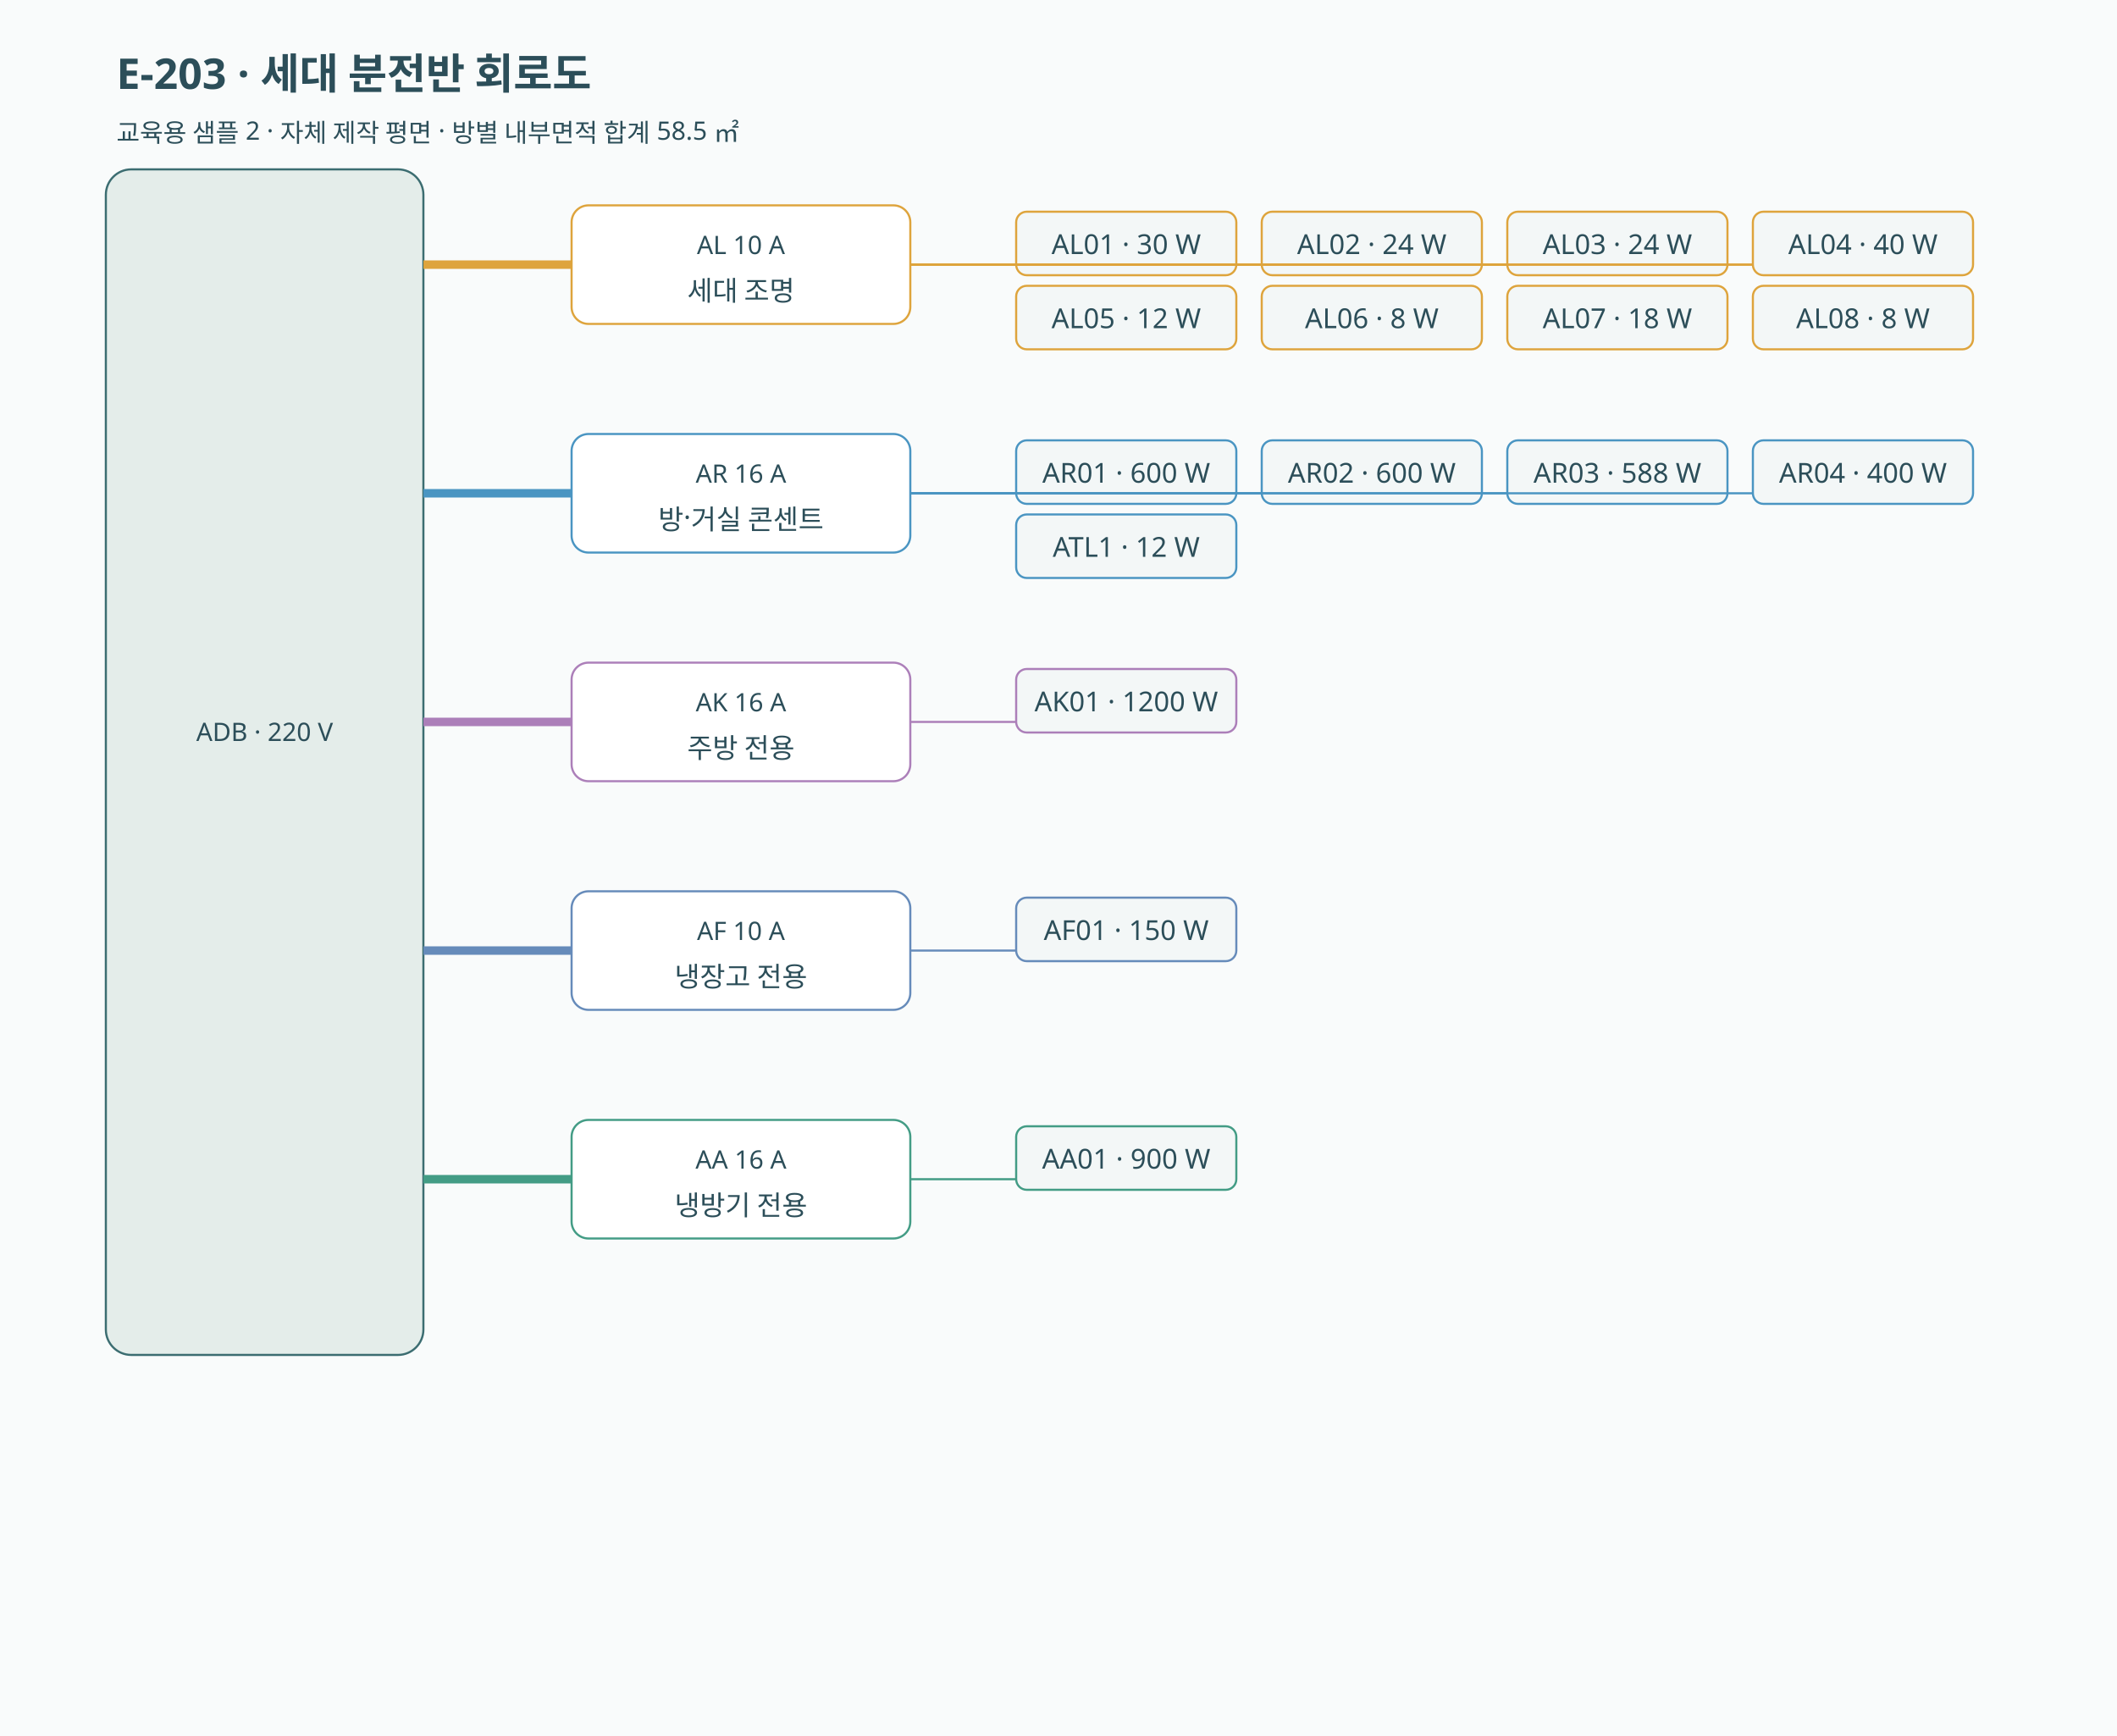
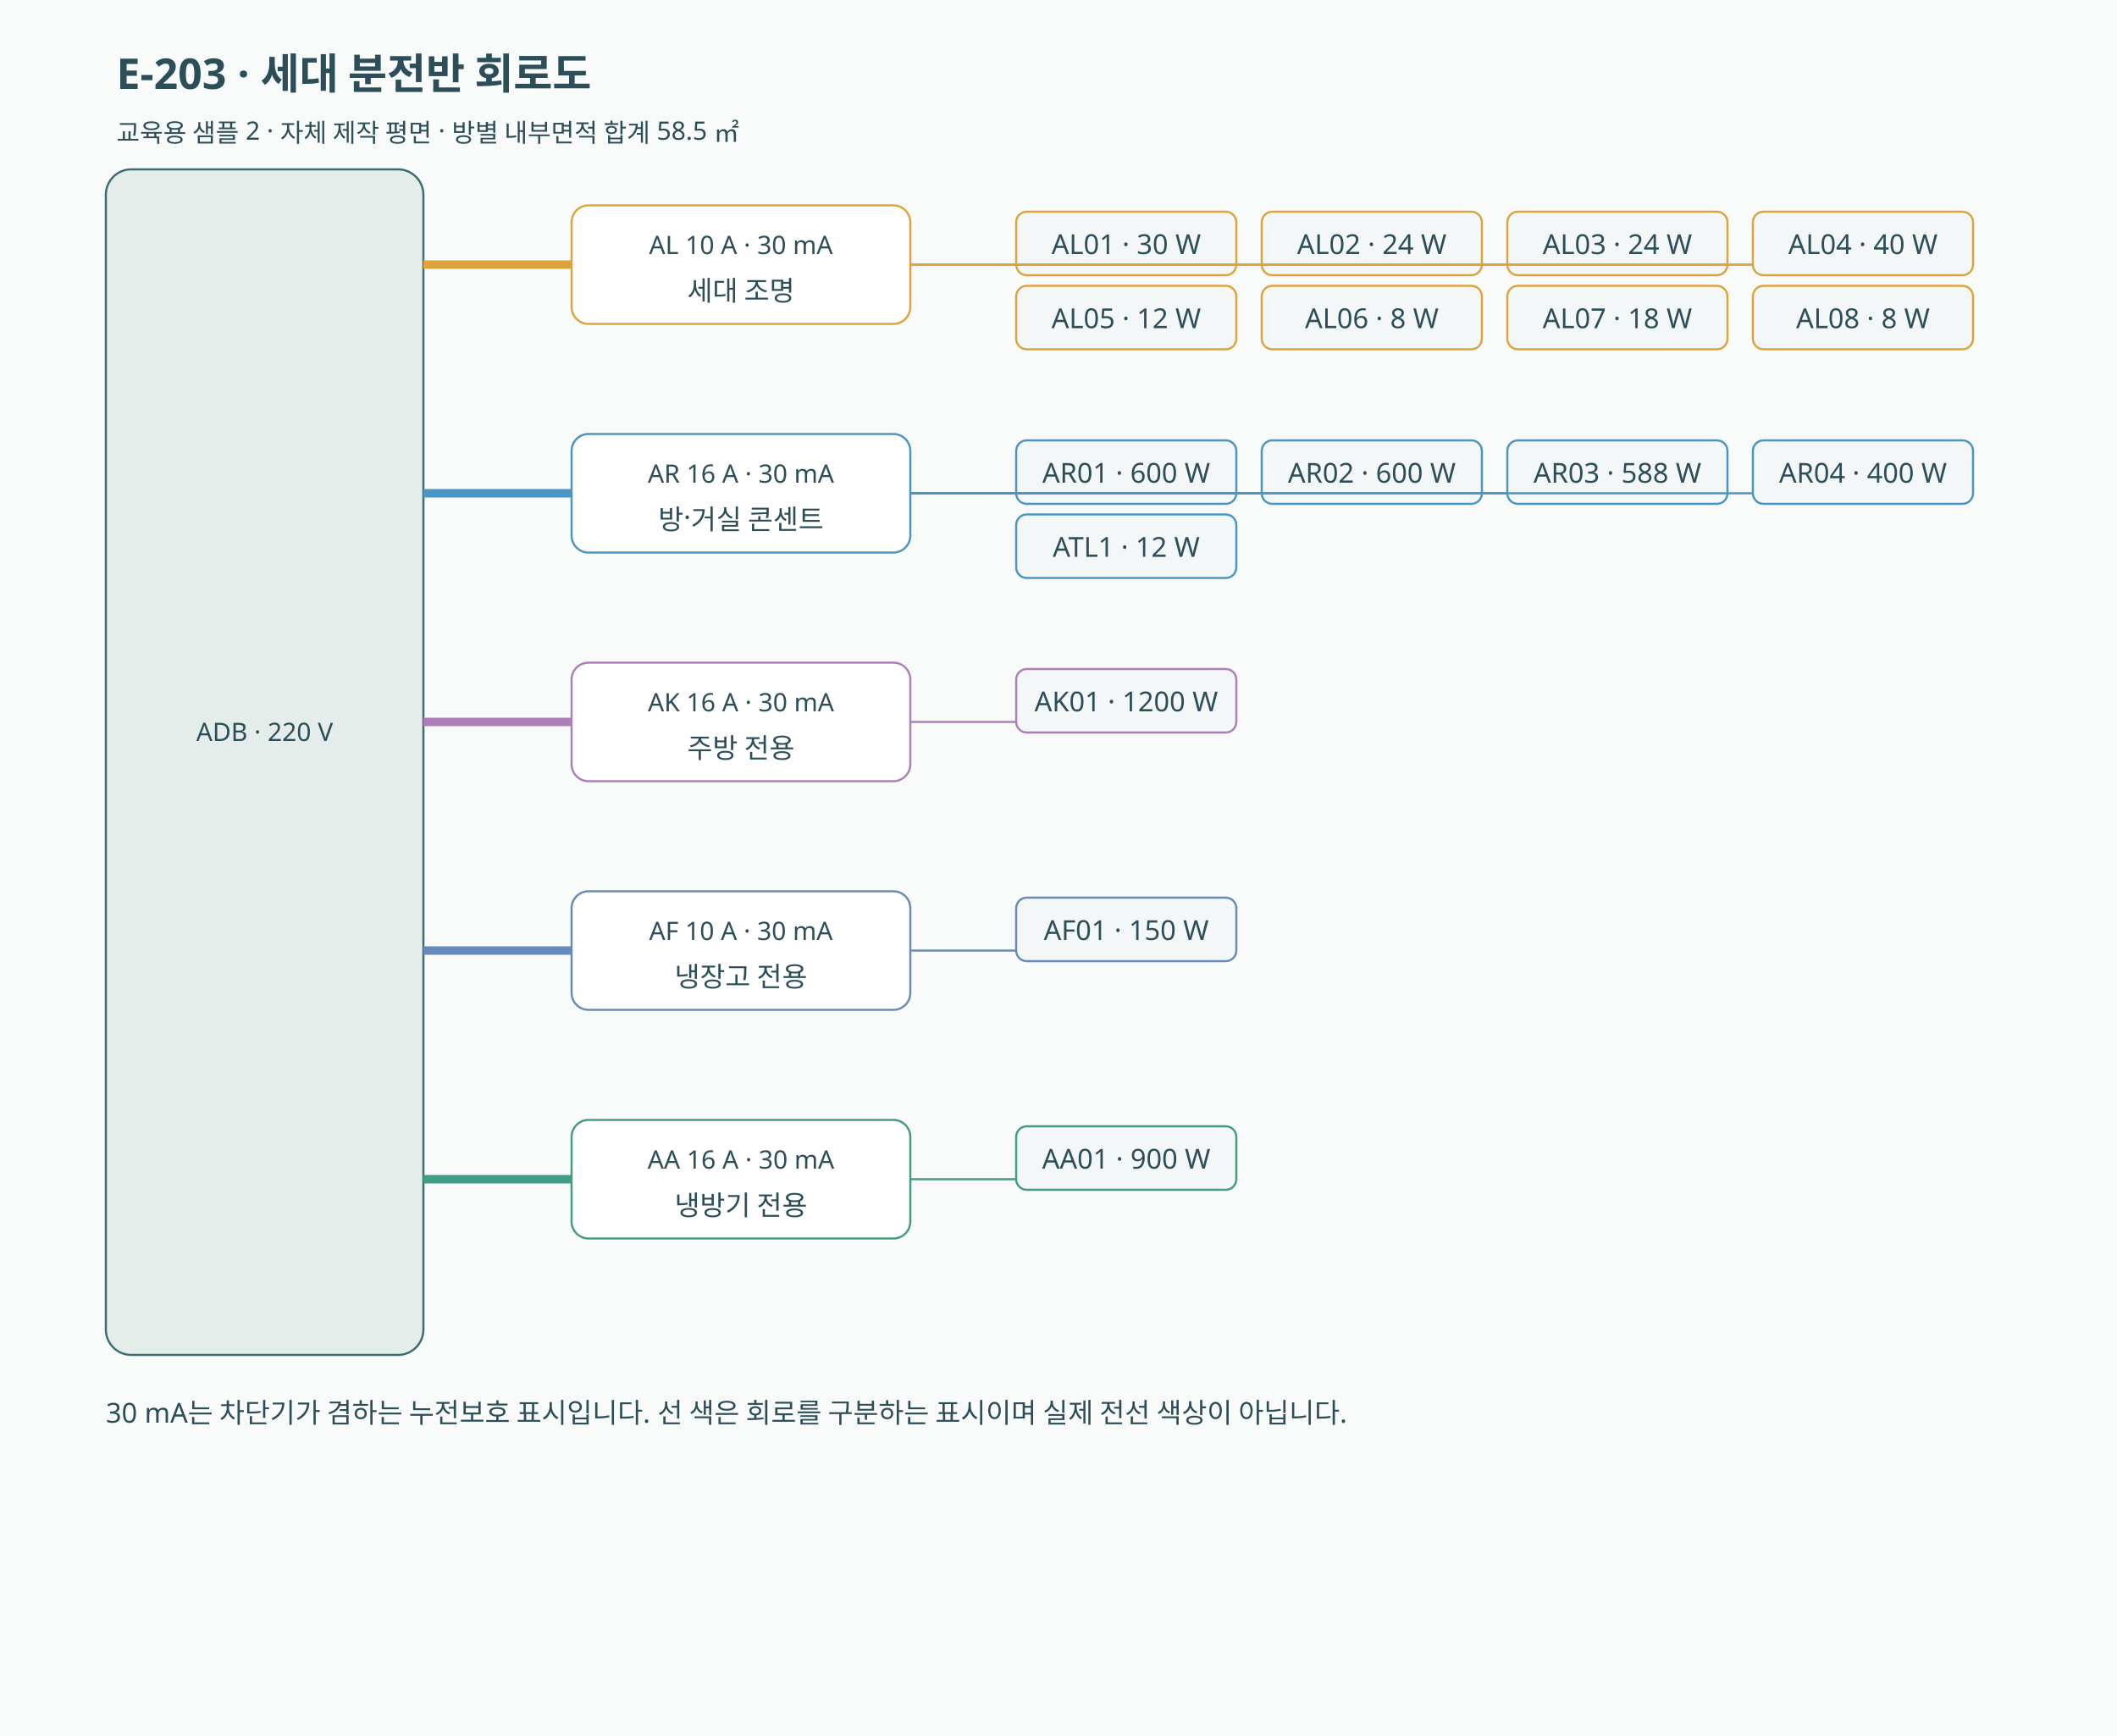
<svg xmlns="http://www.w3.org/2000/svg" viewBox="0 0 1000 820" role="group" aria-label="E-203 세대 분전반 회로도">
  <defs>
    <marker id="exit-arrow" markerWidth="6" markerHeight="6" refX="5" refY="3" orient="auto">
      <path d="M0 0L6 3L0 6Z" fill="#248976" />
    </marker>
  </defs>
  <rect width="1000" height="820" fill="#f9fbfb" />
  <g font-family="Pretendard Variable, Pretendard, sans-serif" fill="#2c4e59">
    <text x="55" y="42" font-size="20" font-weight="700">E-203 · 세대 분전반 회로도</text>
    <text x="55" y="67" font-size="12">교육용 샘플 2 · 자체 제작 평면 · 방별 내부면적 합계 58.5 ㎡</text>
    <g data-object="ADB" tabindex="0" role="button" aria-label="세대 분전반 도면에서 선택">
      <rect x="50" y="80" width="150" height="560" rx="12" fill="#e4edea" stroke="#3c6d71" />
      <text x="125" y="350" text-anchor="middle">ADB · 220 V</text>
    </g>
    <path d="M200 125H270" fill="none" stroke="#dea43c" stroke-width="4" />
    <rect x="270" y="97" width="160" height="56" rx="8" fill="#fff" stroke="#dea43c" />
-     <text x="350" y="120" text-anchor="middle">AL 10 A</text>
+     <text x="350" y="120" text-anchor="middle">AL 10 A · 30 mA</text>
    <text x="350" y="142" text-anchor="middle" font-size="13">세대 조명</text>
    <g data-object="AL01" tabindex="0" role="button" aria-label="침실 1 조명 도면에서 선택">
      <path d="M430 125H480" stroke="#dea43c" fill="none" />
      <rect x="480" y="100" width="104" height="30" rx="5" fill="#f3f7f7" stroke="#dea43c" />
      <text x="532" y="120" text-anchor="middle" font-size="13">AL01 · 30 W</text>
    </g>
    <g data-object="AL02" tabindex="0" role="button" aria-label="침실 2 조명 도면에서 선택">
      <path d="M430 125H596" stroke="#dea43c" fill="none" />
      <rect x="596" y="100" width="104" height="30" rx="5" fill="#f3f7f7" stroke="#dea43c" />
      <text x="648" y="120" text-anchor="middle" font-size="13">AL02 · 24 W</text>
    </g>
    <g data-object="AL03" tabindex="0" role="button" aria-label="침실 3 조명 도면에서 선택">
      <path d="M430 125H712" stroke="#dea43c" fill="none" />
      <rect x="712" y="100" width="104" height="30" rx="5" fill="#f3f7f7" stroke="#dea43c" />
      <text x="764" y="120" text-anchor="middle" font-size="13">AL03 · 24 W</text>
    </g>
    <g data-object="AL04" tabindex="0" role="button" aria-label="거실·주방 조명 도면에서 선택">
      <path d="M430 125H828" stroke="#dea43c" fill="none" />
      <rect x="828" y="100" width="104" height="30" rx="5" fill="#f3f7f7" stroke="#dea43c" />
      <text x="880" y="120" text-anchor="middle" font-size="13">AL04 · 40 W</text>
    </g>
    <g data-object="AL05" tabindex="0" role="button" aria-label="욕실 조명 도면에서 선택">
      <path d="M430 125H480" stroke="#dea43c" fill="none" />
      <rect x="480" y="135" width="104" height="30" rx="5" fill="#f3f7f7" stroke="#dea43c" />
      <text x="532" y="155" text-anchor="middle" font-size="13">AL05 · 12 W</text>
    </g>
    <g data-object="AL06" tabindex="0" role="button" aria-label="현관 조명 도면에서 선택">
      <path d="M430 125H596" stroke="#dea43c" fill="none" />
      <rect x="596" y="135" width="104" height="30" rx="5" fill="#f3f7f7" stroke="#dea43c" />
      <text x="648" y="155" text-anchor="middle" font-size="13">AL06 · 8 W</text>
    </g>
    <g data-object="AL07" tabindex="0" role="button" aria-label="주방 조명 도면에서 선택">
      <path d="M430 125H712" stroke="#dea43c" fill="none" />
      <rect x="712" y="135" width="104" height="30" rx="5" fill="#f3f7f7" stroke="#dea43c" />
      <text x="764" y="155" text-anchor="middle" font-size="13">AL07 · 18 W</text>
    </g>
    <g data-object="AL08" tabindex="0" role="button" aria-label="침실 앞 통로 조명 도면에서 선택">
      <path d="M430 125H828" stroke="#dea43c" fill="none" />
      <rect x="828" y="135" width="104" height="30" rx="5" fill="#f3f7f7" stroke="#dea43c" />
      <text x="880" y="155" text-anchor="middle" font-size="13">AL08 · 8 W</text>
    </g>
    <path d="M200 233H270" fill="none" stroke="#4a95c2" stroke-width="4" />
    <rect x="270" y="205" width="160" height="56" rx="8" fill="#fff" stroke="#4a95c2" />
-     <text x="350" y="228" text-anchor="middle">AR 16 A</text>
+     <text x="350" y="228" text-anchor="middle">AR 16 A · 30 mA</text>
    <text x="350" y="250" text-anchor="middle" font-size="13">방·거실 콘센트</text>
    <g data-object="AR01" tabindex="0" role="button" aria-label="침실 1 콘센트 도면에서 선택">
      <path d="M430 233H480" stroke="#4a95c2" fill="none" />
      <rect x="480" y="208" width="104" height="30" rx="5" fill="#f3f7f7" stroke="#4a95c2" />
      <text x="532" y="228" text-anchor="middle" font-size="13">AR01 · 600 W</text>
    </g>
    <g data-object="AR02" tabindex="0" role="button" aria-label="침실 2 콘센트 도면에서 선택">
      <path d="M430 233H596" stroke="#4a95c2" fill="none" />
      <rect x="596" y="208" width="104" height="30" rx="5" fill="#f3f7f7" stroke="#4a95c2" />
      <text x="648" y="228" text-anchor="middle" font-size="13">AR02 · 600 W</text>
    </g>
    <g data-object="AR03" tabindex="0" role="button" aria-label="침실 3 콘센트 · 기타 기기 도면에서 선택">
      <path d="M430 233H712" stroke="#4a95c2" fill="none" />
      <rect x="712" y="208" width="104" height="30" rx="5" fill="#f3f7f7" stroke="#4a95c2" />
      <text x="764" y="228" text-anchor="middle" font-size="13">AR03 · 588 W</text>
    </g>
    <g data-object="AR04" tabindex="0" role="button" aria-label="거실 콘센트 도면에서 선택">
      <path d="M430 233H828" stroke="#4a95c2" fill="none" />
      <rect x="828" y="208" width="104" height="30" rx="5" fill="#f3f7f7" stroke="#4a95c2" />
      <text x="880" y="228" text-anchor="middle" font-size="13">AR04 · 400 W</text>
    </g>
    <g data-object="ATL1" tabindex="0" role="button" aria-label="수납장 위 작업등 도면에서 선택">
      <path d="M430 233H480" stroke="#4a95c2" fill="none" />
      <rect x="480" y="243" width="104" height="30" rx="5" fill="#f3f7f7" stroke="#4a95c2" />
      <text x="532" y="263" text-anchor="middle" font-size="13">ATL1 · 12 W</text>
    </g>
    <path d="M200 341H270" fill="none" stroke="#ac7fb9" stroke-width="4" />
    <rect x="270" y="313" width="160" height="56" rx="8" fill="#fff" stroke="#ac7fb9" />
-     <text x="350" y="336" text-anchor="middle">AK 16 A</text>
+     <text x="350" y="336" text-anchor="middle">AK 16 A · 30 mA</text>
    <text x="350" y="358" text-anchor="middle" font-size="13">주방 전용</text>
    <g data-object="AK01" tabindex="0" role="button" aria-label="주방 조리기구 콘센트 도면에서 선택">
      <path d="M430 341H480" stroke="#ac7fb9" fill="none" />
      <rect x="480" y="316" width="104" height="30" rx="5" fill="#f3f7f7" stroke="#ac7fb9" />
      <text x="532" y="336" text-anchor="middle" font-size="13">AK01 · 1200 W</text>
    </g>
    <path d="M200 449H270" fill="none" stroke="#668bba" stroke-width="4" />
    <rect x="270" y="421" width="160" height="56" rx="8" fill="#fff" stroke="#668bba" />
-     <text x="350" y="444" text-anchor="middle">AF 10 A</text>
+     <text x="350" y="444" text-anchor="middle">AF 10 A · 30 mA</text>
    <text x="350" y="466" text-anchor="middle" font-size="13">냉장고 전용</text>
    <g data-object="AF01" tabindex="0" role="button" aria-label="냉장고 콘센트 도면에서 선택">
      <path d="M430 449H480" stroke="#668bba" fill="none" />
      <rect x="480" y="424" width="104" height="30" rx="5" fill="#f3f7f7" stroke="#668bba" />
      <text x="532" y="444" text-anchor="middle" font-size="13">AF01 · 150 W</text>
    </g>
    <path d="M200 557H270" fill="none" stroke="#439c85" stroke-width="4" />
    <rect x="270" y="529" width="160" height="56" rx="8" fill="#fff" stroke="#439c85" />
-     <text x="350" y="552" text-anchor="middle">AA 16 A</text>
+     <text x="350" y="552" text-anchor="middle">AA 16 A · 30 mA</text>
    <text x="350" y="574" text-anchor="middle" font-size="13">냉방기 전용</text>
    <g data-object="AA01" tabindex="0" role="button" aria-label="거실 냉방기 도면에서 선택">
      <path d="M430 557H480" stroke="#439c85" fill="none" />
      <rect x="480" y="532" width="104" height="30" rx="5" fill="#f3f7f7" stroke="#439c85" />
      <text x="532" y="552" text-anchor="middle" font-size="13">AA01 · 900 W</text>
    </g>
+     <text x="50" y="672" font-size="13">30 mA는 차단기가 겸하는 누전보호 표시입니다. 선 색은 회로를 구분하는 표시이며 실제 전선 색상이 아닙니다.</text>
  </g>
</svg>
